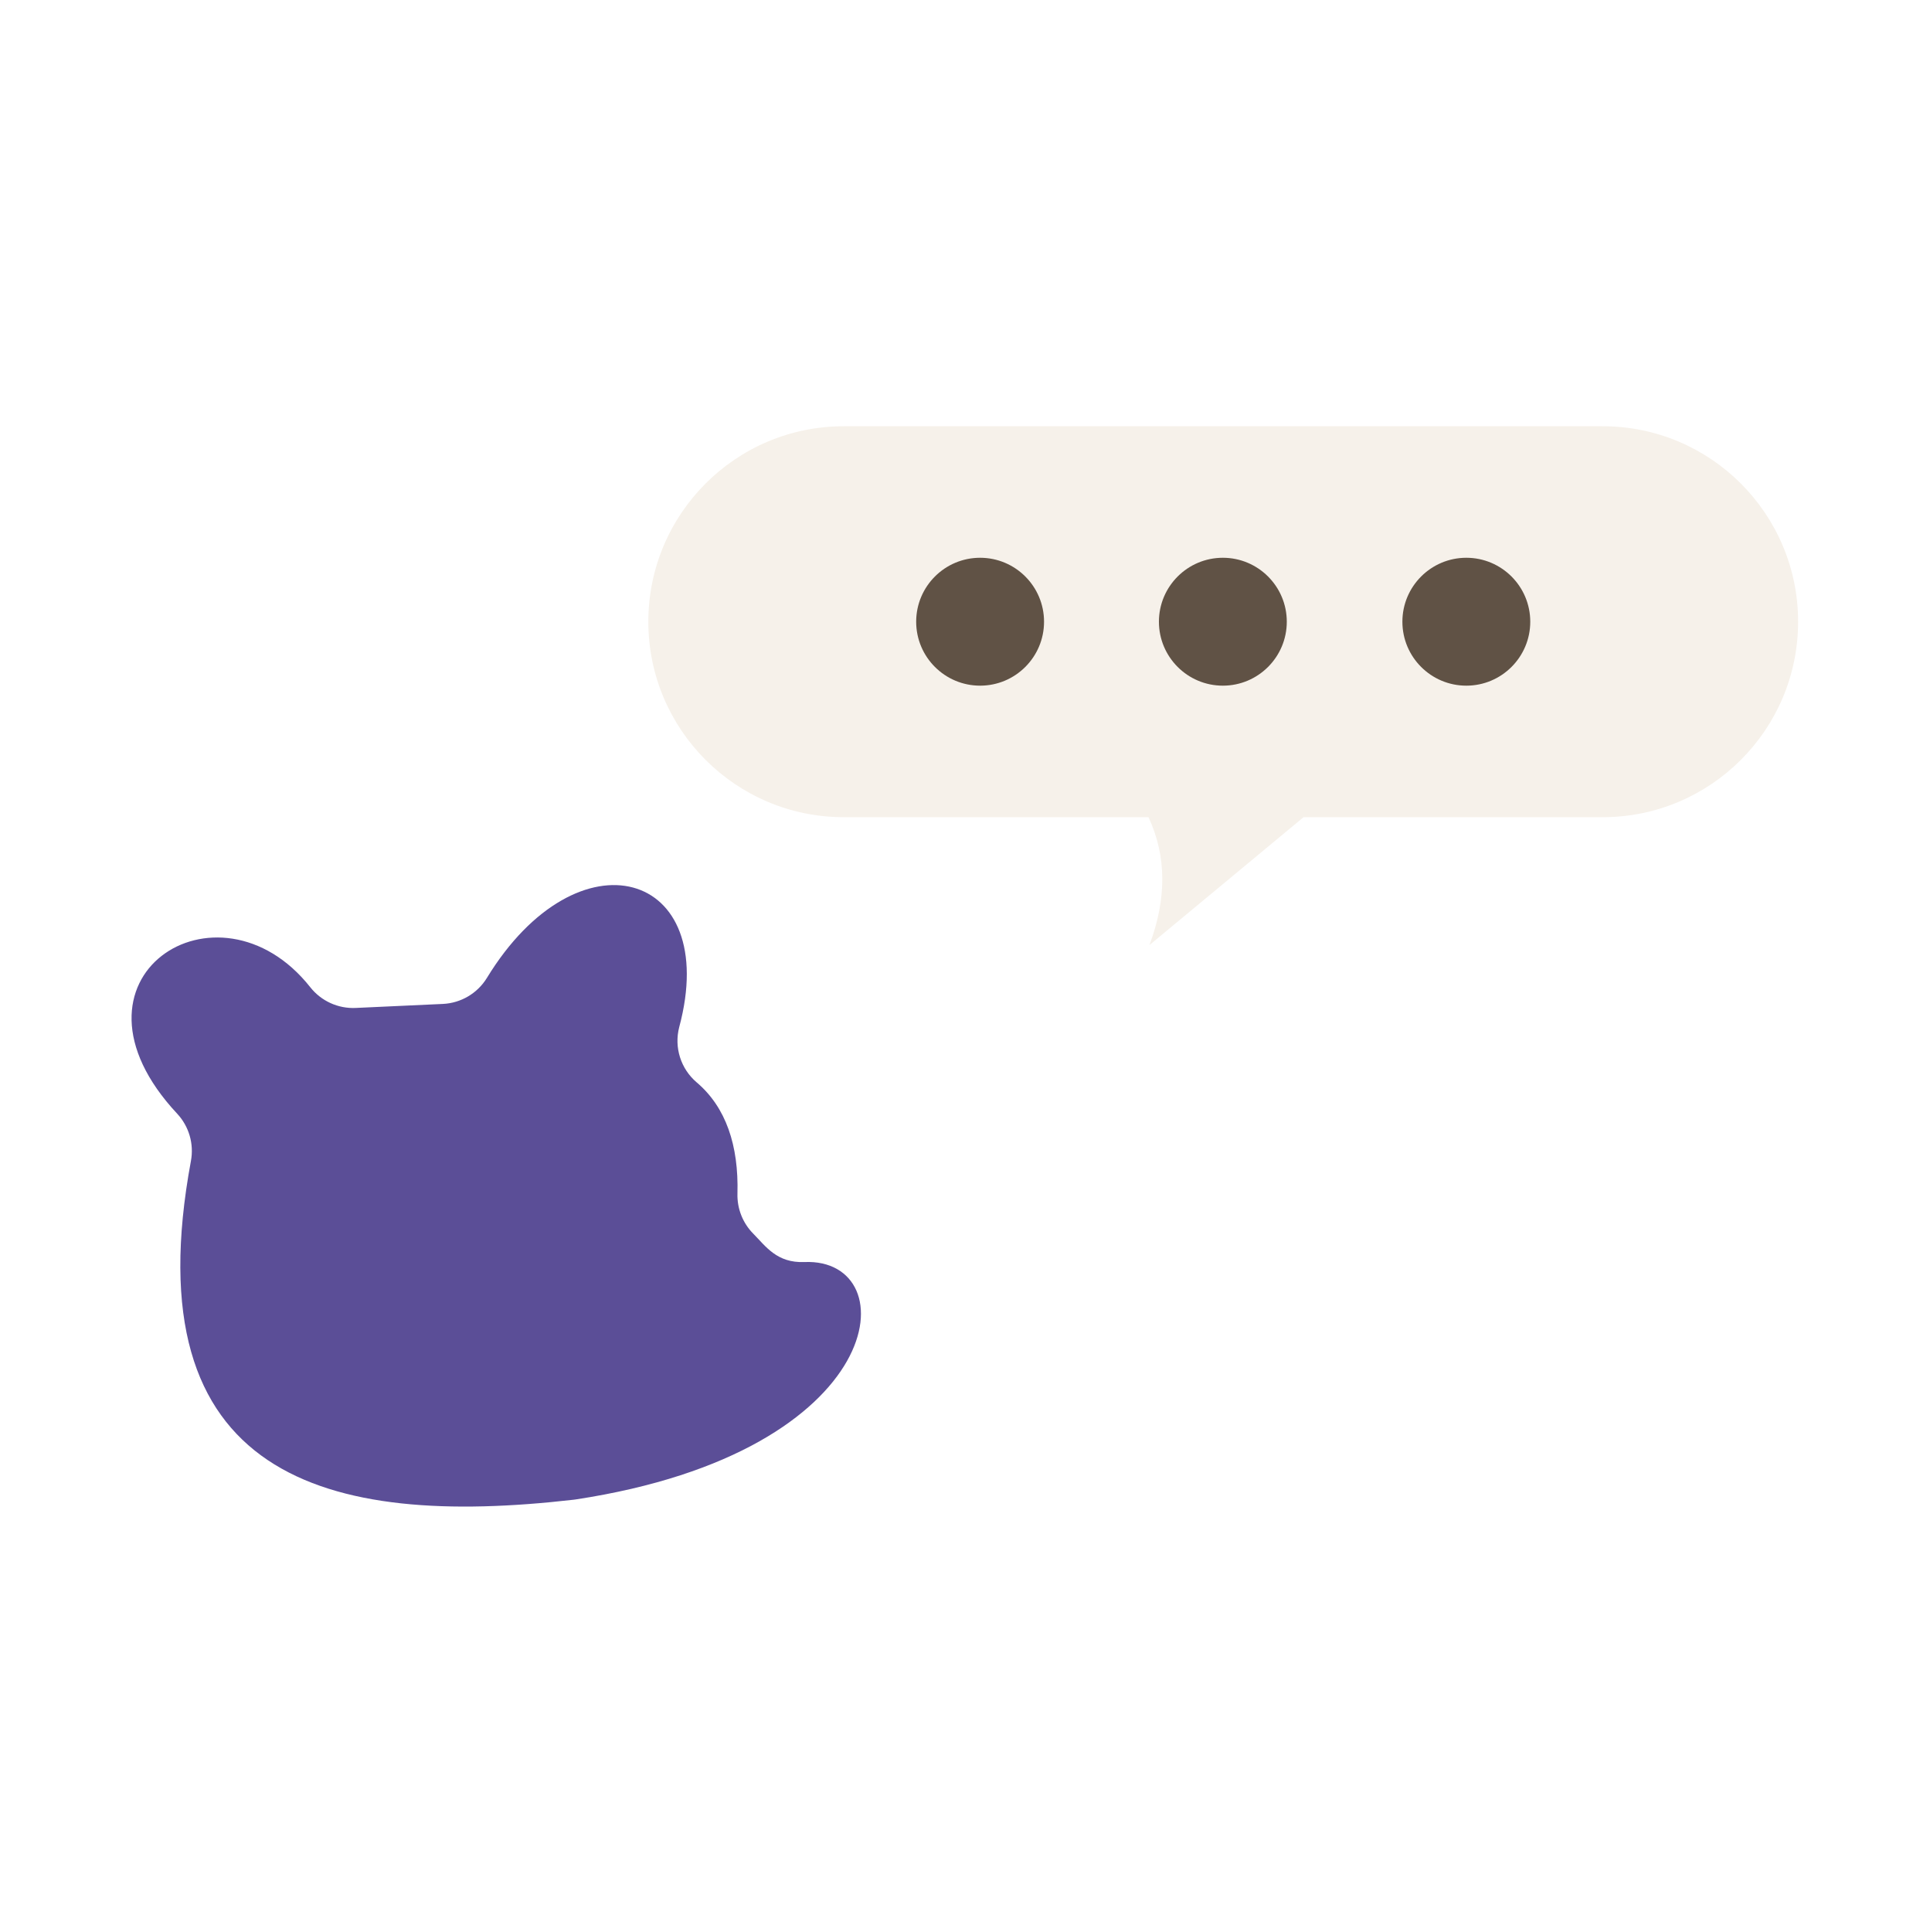
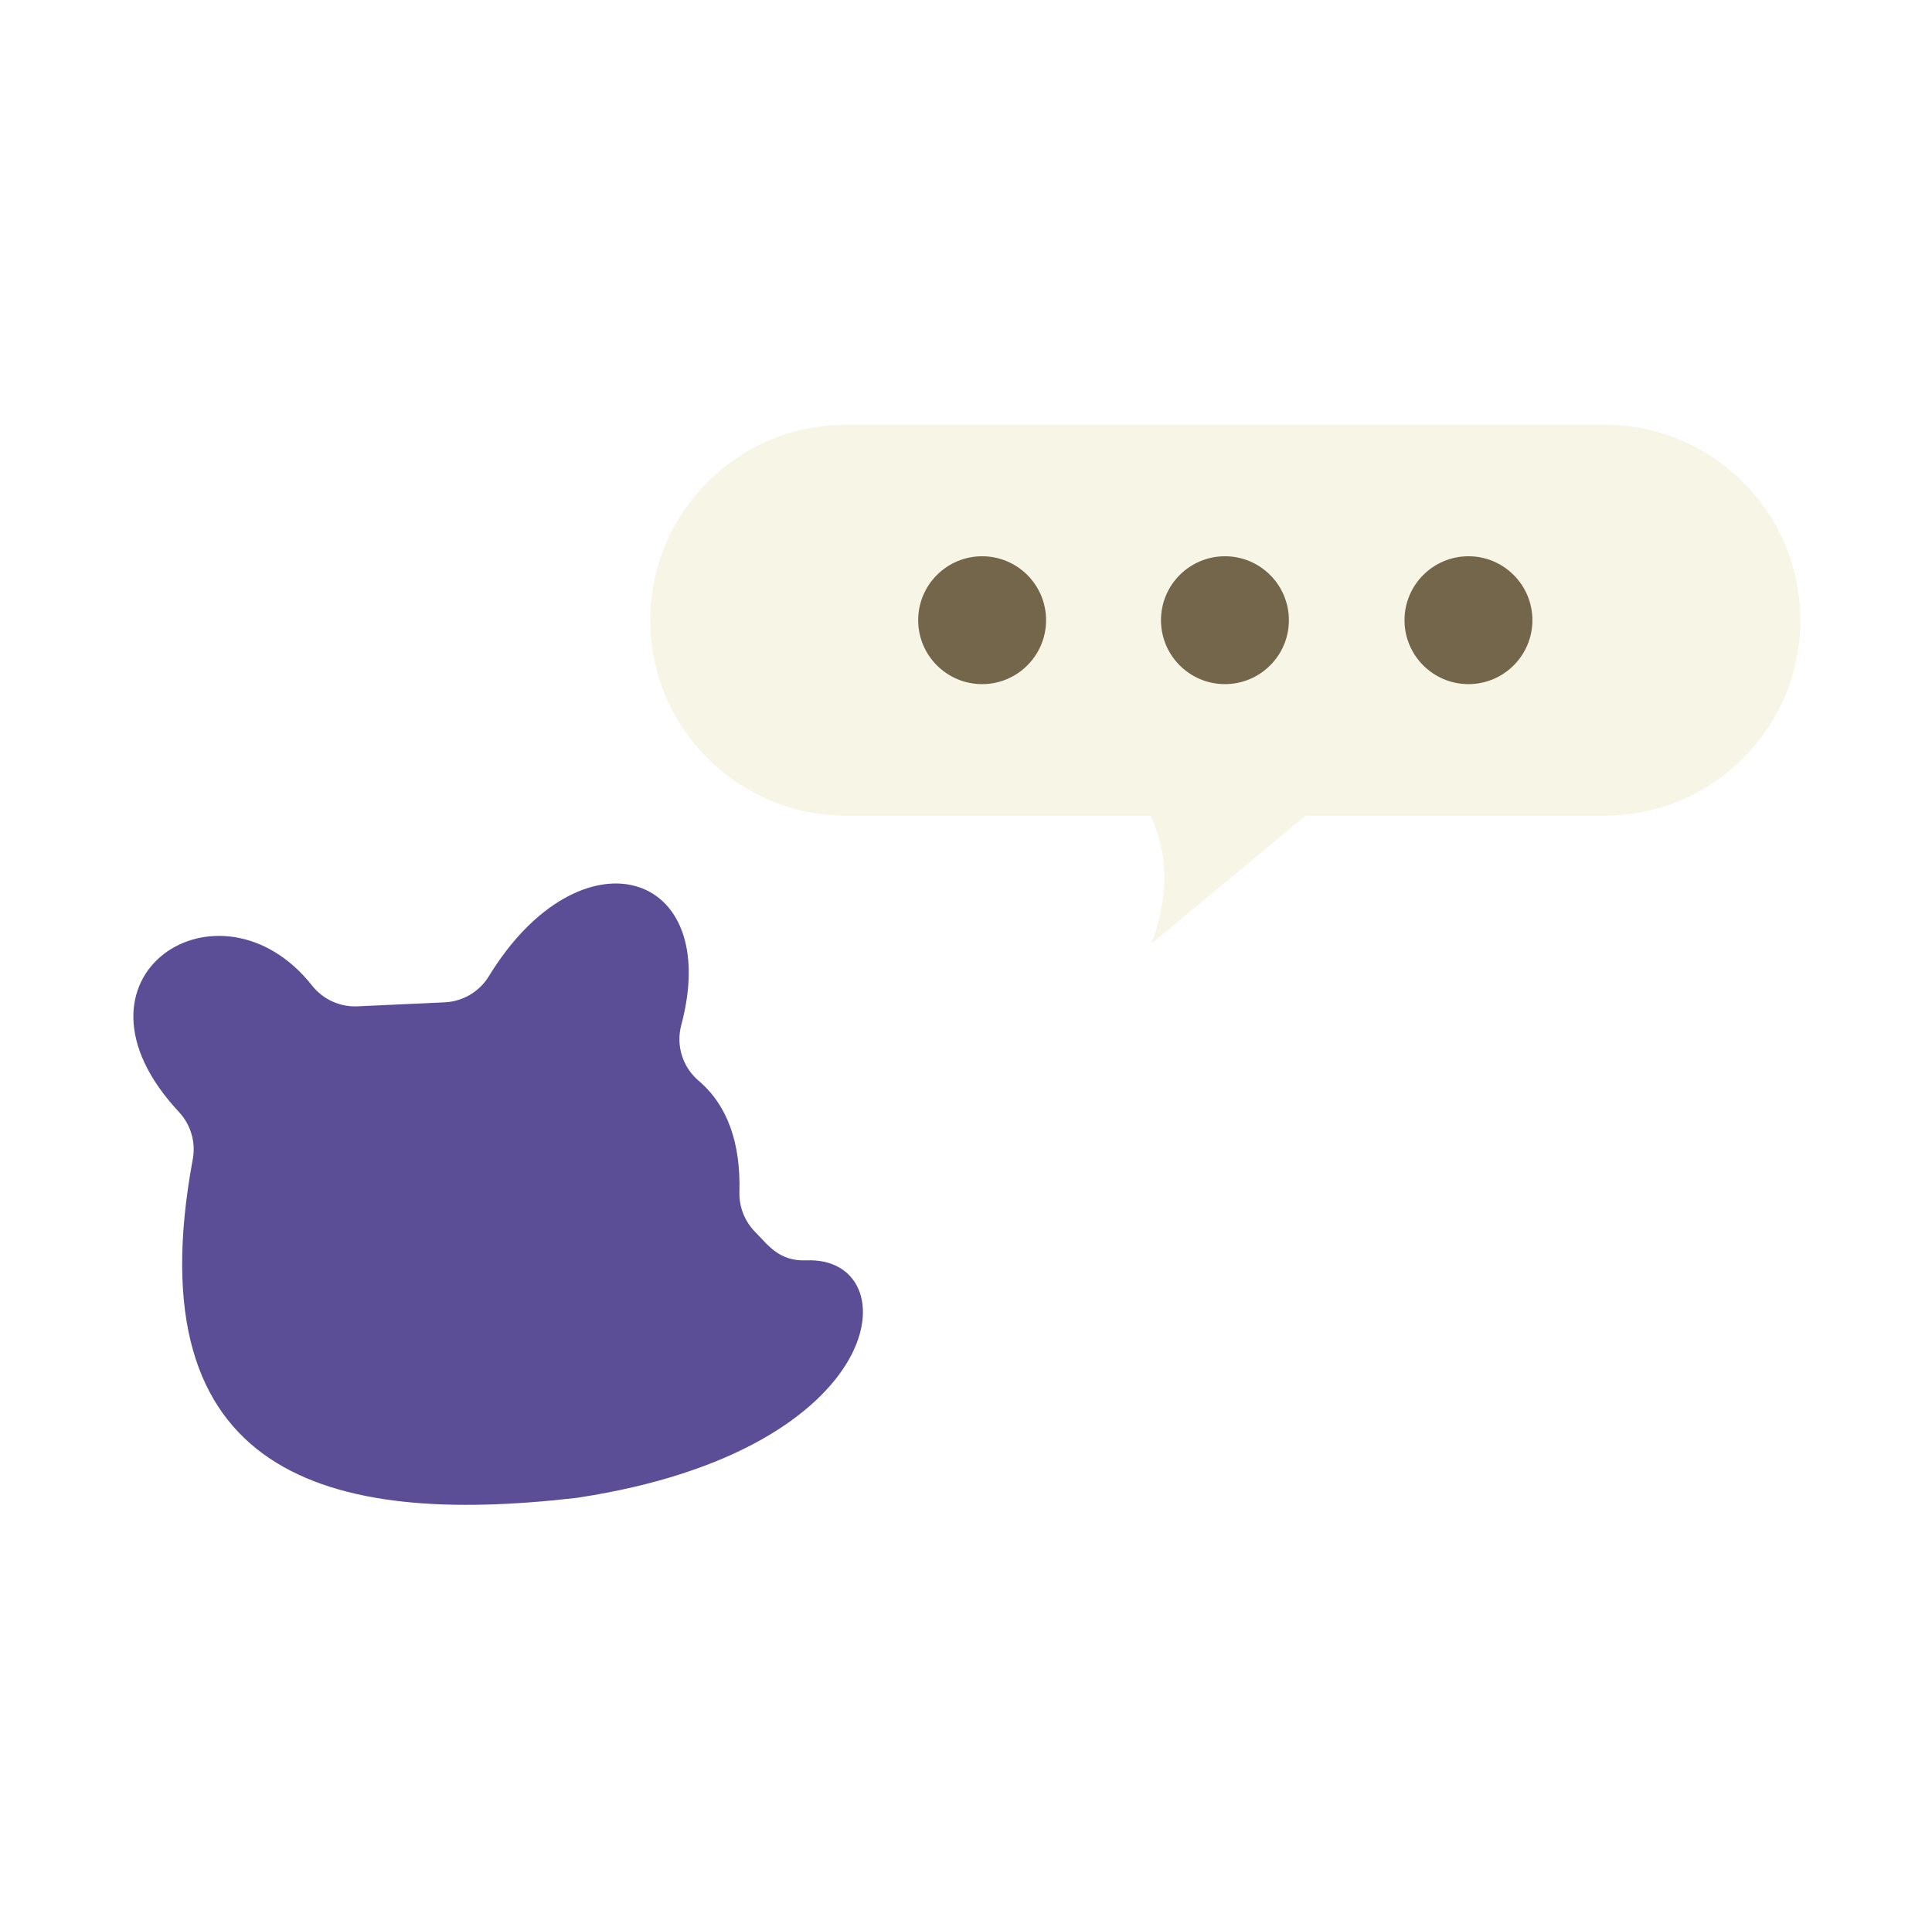
- <svg xmlns="http://www.w3.org/2000/svg" width="100%" height="100%" viewBox="0 0 1000 1001" version="1.1" xml:space="preserve" style="fill-rule:evenodd;clip-rule:evenodd;stroke-linejoin:round;stroke-miterlimit:2;">
-   <rect id="blog" x="0" y="0.715" width="1000" height="1000" style="fill:none;" />
+ <svg xmlns="http://www.w3.org/2000/svg" width="100%" height="100%" viewBox="0 0 1001 1000" version="1.1" xml:space="preserve" style="fill-rule:evenodd;clip-rule:evenodd;stroke-linejoin:round;stroke-miterlimit:2;">
+   <rect id="blog" x="0.926" y="0" width="1000" height="1000" style="fill:none;" />
  <g>
-     <path d="M229.499,520.154c9.367,-0.434 17.912,-5.475 22.824,-13.462c47.235,-77.37 121.571,-56.03 99.666,25.5c-2.706,10.471 0.799,21.567 9.029,28.583c15.223,12.909 21.837,32.714 21.157,57.649c-0.223,7.751 2.739,15.254 8.197,20.761c6.511,6.579 12.21,15.294 26.568,14.696c53.058,-2.207 45.104,98.137 -118.607,123.007c-0.337,0.051 -0.675,0.096 -1.014,0.135c-128.073,14.722 -228.901,-11.107 -198.372,-175.521c1.633,-8.786 -0.979,-17.828 -7.045,-24.391c-65.787,-70.295 21.085,-126.063 68.895,-65.611c5.658,7.161 14.419,11.156 23.535,10.733c13.216,-0.596 31.98,-1.467 45.167,-2.079Z" style="fill:#5b4e97;" />
+     <path d="M230.425,519.44c9.367,-0.435 17.912,-5.475 22.824,-13.463c47.235,-77.369 121.571,-56.029 99.665,25.501c-2.706,10.47 0.8,21.567 9.03,28.582c15.222,12.91 21.836,32.714 21.157,57.65c-0.224,7.75 2.739,15.253 8.197,20.76c6.51,6.579 12.21,15.294 26.567,14.697c53.059,-2.208 45.105,98.137 -118.606,123.006c-0.338,0.051 -0.676,0.097 -1.014,0.136c-128.074,14.721 -228.902,-11.108 -198.372,-175.521c1.632,-8.787 -0.979,-17.828 -7.045,-24.391c-65.788,-70.295 21.084,-126.063 68.895,-65.611c5.657,7.16 14.418,11.156 23.534,10.733c13.216,-0.596 31.98,-1.467 45.168,-2.079Z" style="fill:#5b4e97;" />
    <g>
-       <path d="M931.846,322.122c-0,55.895 -45.38,101.274 -101.274,101.274l-155.014,0l-79.884,66.267c8.849,-23.604 9.097,-45.762 -0.48,-66.267l-157.93,0c-55.895,0 -101.275,-45.379 -101.275,-101.274c0,-55.895 45.38,-101.275 101.275,-101.275l393.308,0c55.894,0 101.274,45.38 101.274,101.275Z" style="fill:#f6f1ea;" />
+       <path d="M932.771,321.407c0,55.895 -45.379,101.275 -101.274,101.275l-155.013,-0l-79.884,66.267c8.848,-23.605 9.097,-45.762 -0.48,-66.267l-157.931,-0c-55.895,-0 -101.274,-45.38 -101.274,-101.275c-0,-55.895 45.379,-101.274 101.274,-101.274l393.308,-0c55.895,-0 101.274,45.379 101.274,101.274Z" style="fill:#f7f5e6;" />
      <g>
-         <path d="M633.731,355.255c-18.287,0 -33.134,-14.846 -33.134,-33.133c-0,-18.287 14.847,-33.134 33.134,-33.134c18.287,0 33.134,14.847 33.134,33.134c-0,18.287 -14.847,33.133 -33.134,33.133Z" style="fill:#605245;" />
-         <path d="M507.93,355.255c-18.287,0 -33.134,-14.846 -33.134,-33.133c-0,-18.287 14.847,-33.134 33.134,-33.134c18.287,0 33.134,14.847 33.134,33.134c-0,18.287 -14.847,33.133 -33.134,33.133Z" style="fill:#605245;" />
-         <path d="M759.905,355.255c-18.286,0 -33.133,-14.846 -33.133,-33.133c-0,-18.287 14.847,-33.134 33.133,-33.134c18.287,0 33.134,14.847 33.134,33.134c0,18.287 -14.847,33.133 -33.134,33.133Z" style="fill:#605245;" />
+         <path d="M634.656,354.541c-18.287,-0 -33.134,-14.847 -33.134,-33.134c0,-18.287 14.847,-33.133 33.134,-33.133c18.287,-0 33.134,14.846 33.134,33.133c0,18.287 -14.847,33.134 -33.134,33.134Z" style="fill:#74664b;" />
+         <path d="M508.855,354.541c-18.287,-0 -33.134,-14.847 -33.134,-33.134c0,-18.287 14.847,-33.133 33.134,-33.133c18.287,-0 33.134,14.846 33.134,33.133c0,18.287 -14.847,33.134 -33.134,33.134Z" style="fill:#74664b;" />
+         <path d="M760.831,354.541c-18.287,-0 -33.134,-14.847 -33.134,-33.134c0,-18.287 14.847,-33.133 33.134,-33.133c18.287,-0 33.134,14.846 33.134,33.133c-0,18.287 -14.847,33.134 -33.134,33.134Z" style="fill:#74664b;" />
      </g>
    </g>
  </g>
</svg>
